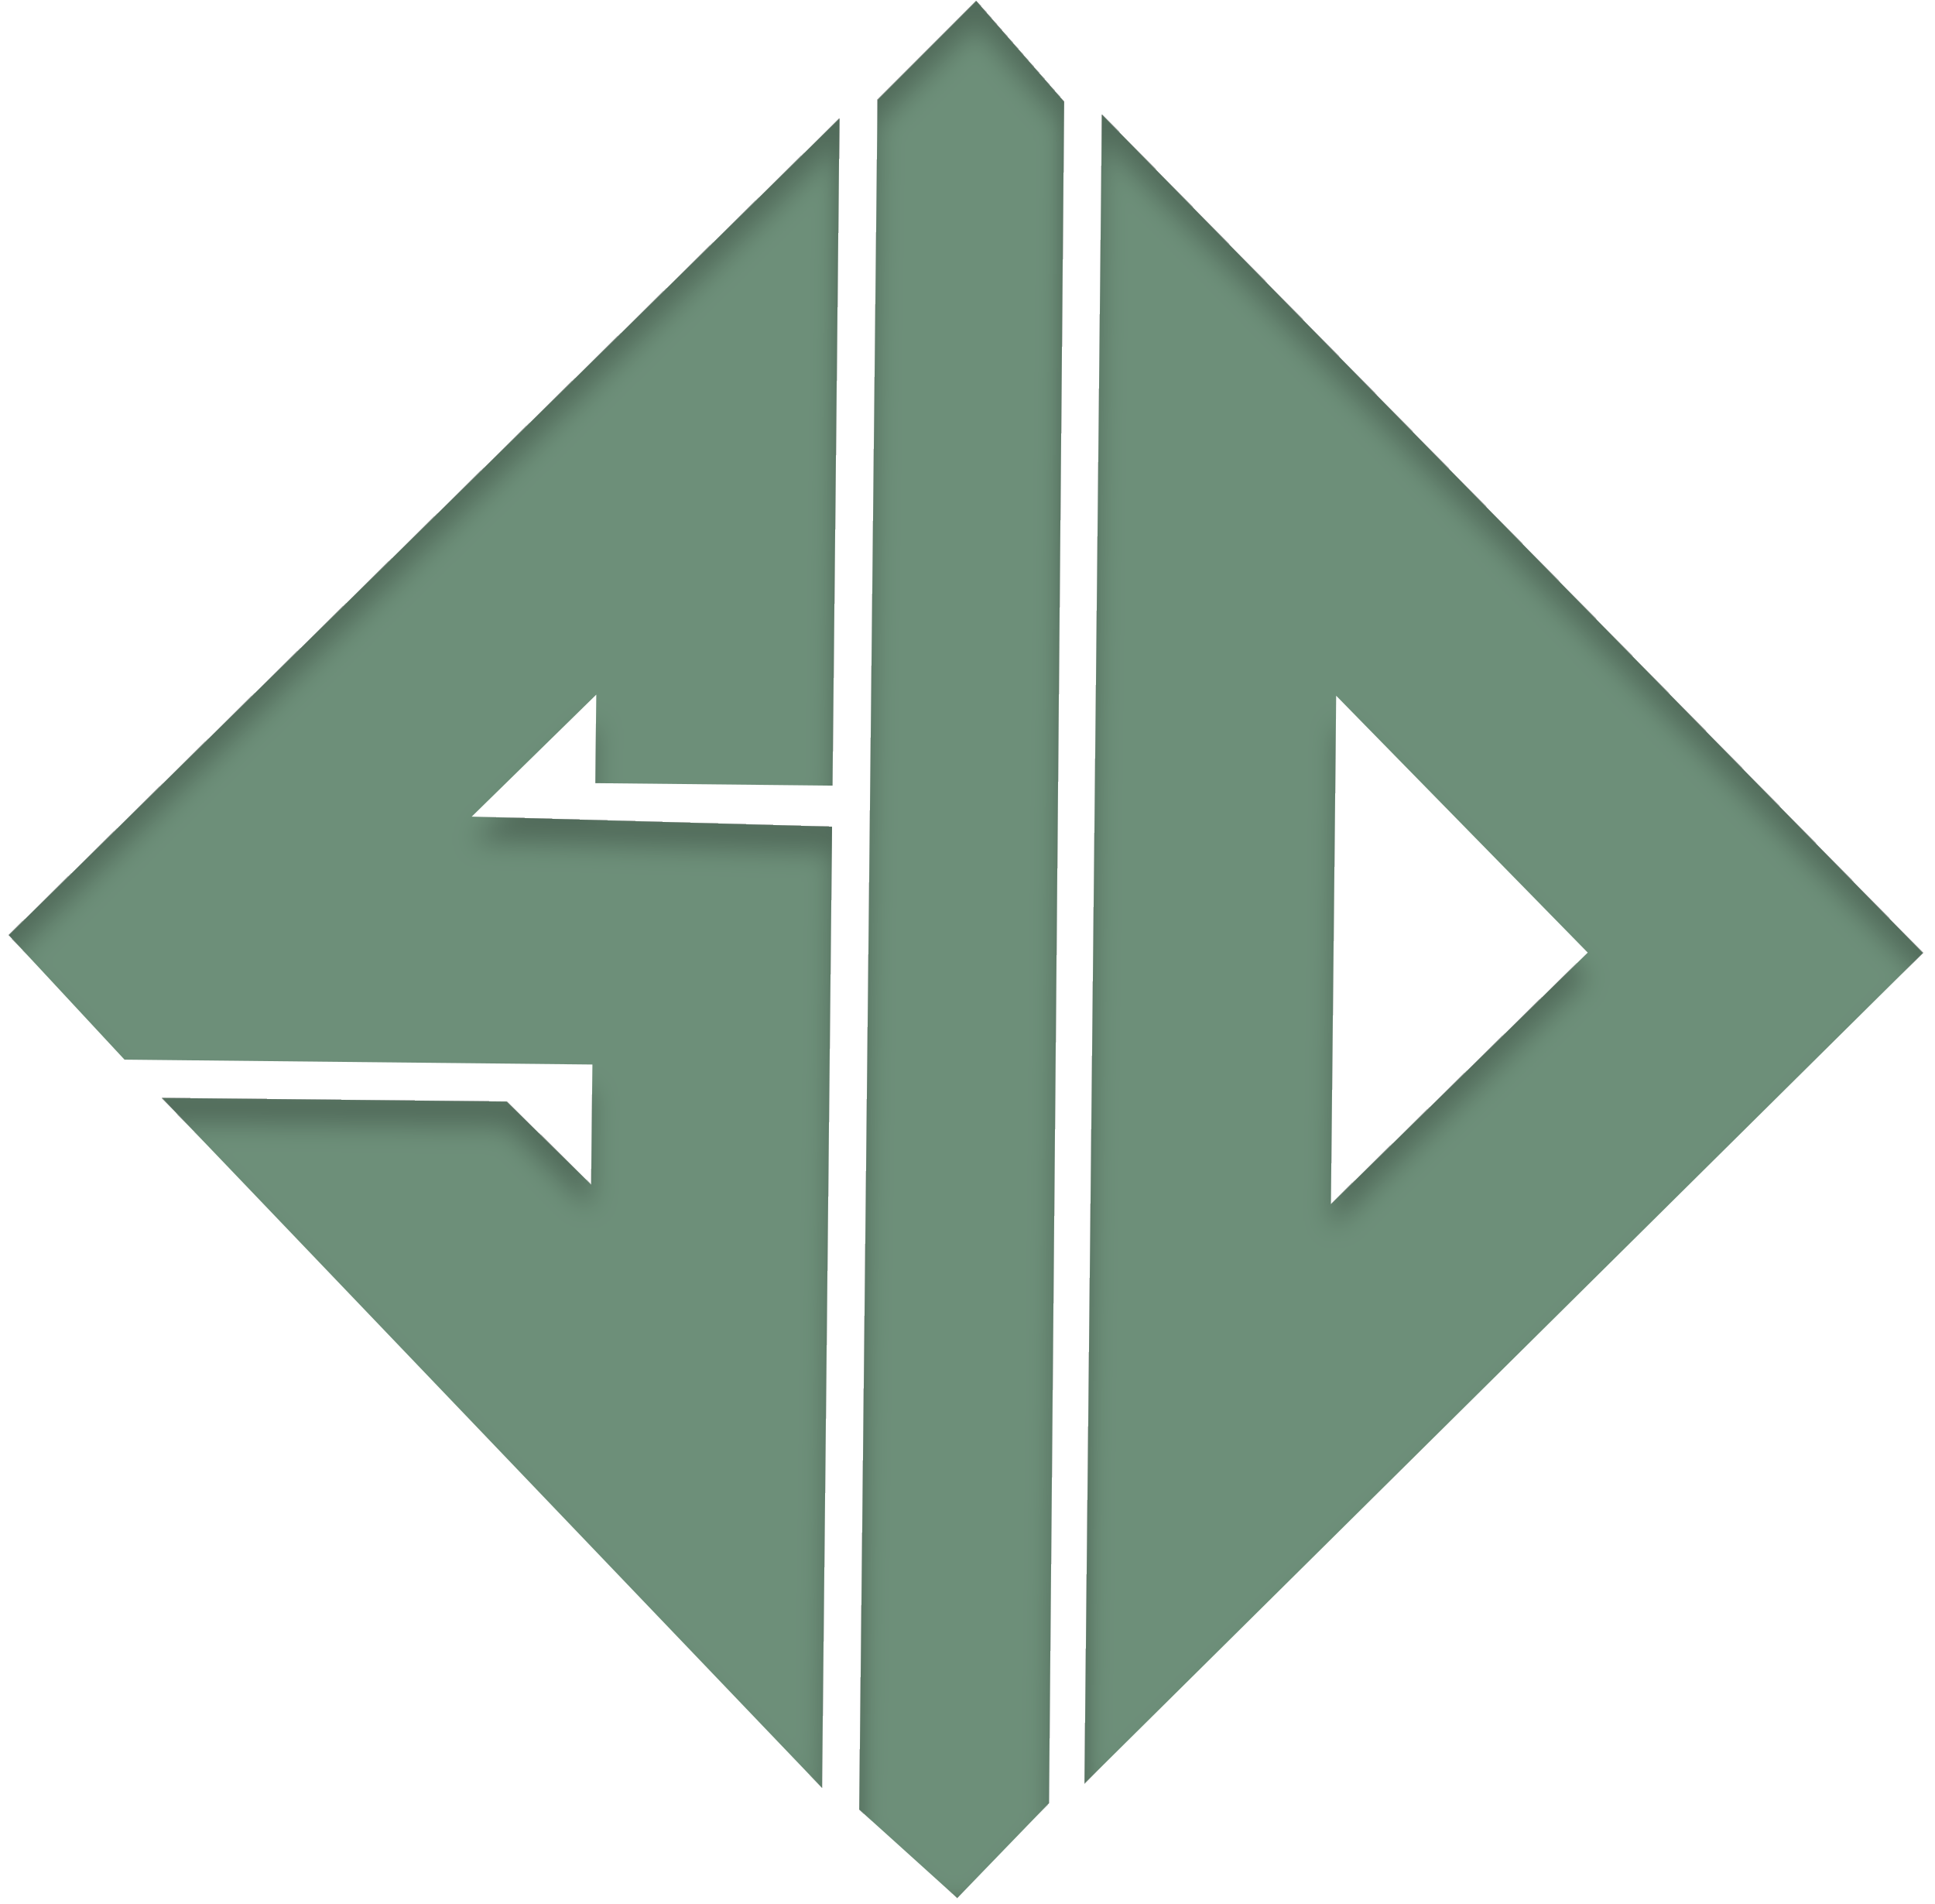
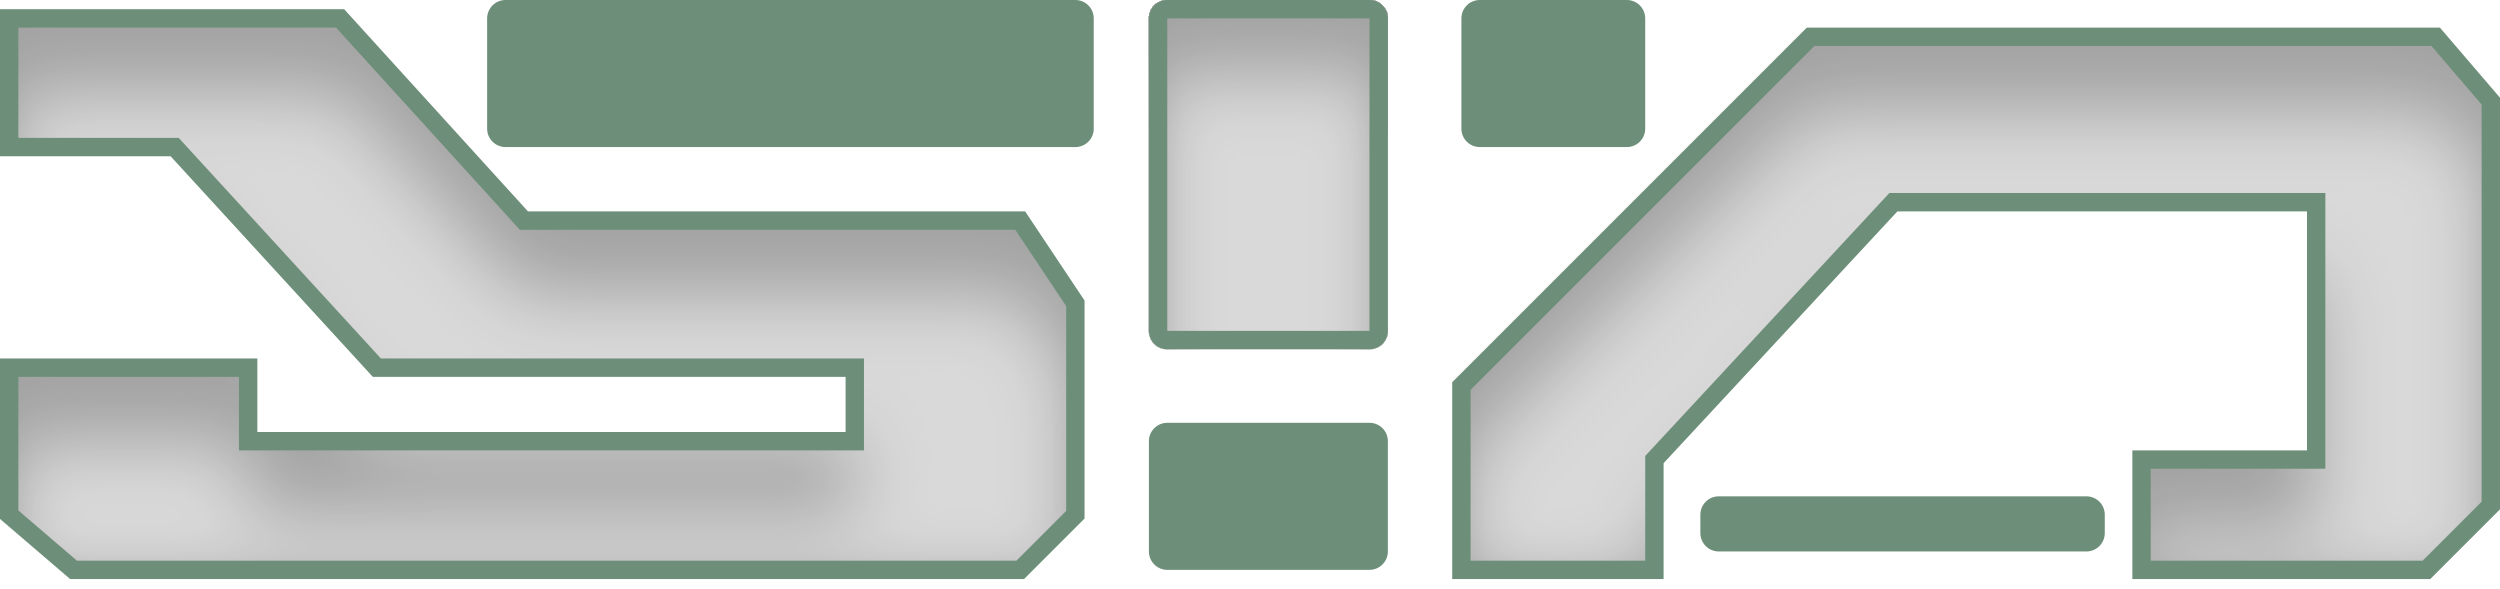
- <svg xmlns="http://www.w3.org/2000/svg" width="306" height="301" viewBox="0 0 306 301" fill="none">
-   <g filter="url(#filter0_i_509_70)">
-     <path d="M129.993 282.731L25.626 173.635L80.123 174.205L93.487 187.345L93.685 168.346L19.689 167.573L1.394 147.881L132.749 18.745L131.648 124.24L94.15 123.848L94.296 109.849L74.593 129.144L131.58 130.739L129.993 282.731Z" fill="#6D8F79" />
+ <svg xmlns="http://www.w3.org/2000/svg" width="136" height="32" viewBox="0 0 136 32" fill="none">
+   <g filter="url(#filter0_i_522_36)">
+     <path d="M0.5 8V1H18.5L28.5 12H55.5L58.5 16.5V28L55.5 31H4L0.5 28V20H13.5V24H46.5V20H20.5L9.5 8H0.5Z" fill="#D9D9D9" />
  </g>
-   <g filter="url(#filter1_i_509_70)">
-     <path d="M304.087 150.7L303.734 151.05L172.368 281.185L171.504 282.041L174.259 18.132L304.087 150.7ZM210.462 190.433L251.087 150.648L211.302 110.024L210.462 190.433Z" fill="#6D8F79" />
+   <path d="M0.5 8V1H18.5L28.5 12H55.5L58.5 16.5V28L55.5 31H4L0.5 28V20H13.5V24H46.5V20H20.5L9.5 8H0.5Z" stroke="#6D8F79" />
+   <rect x="26.5" width="33" height="8" rx="1" fill="#6D8F79" />
+   <rect x="62.5" y="23" width="13" height="8" rx="1" fill="#6D8F79" />
+   <rect x="79.5" width="10" height="8" rx="1" fill="#6D8F79" />
+   <g filter="url(#filter1_i_522_36)">
+     <rect x="62.5" width="13" height="19" rx="1" fill="#D9D9D9" />
  </g>
-   <g filter="url(#filter2_i_509_70)">
-     <path d="M151.384 300.162L135.884 286.162L138.78 15.787L154.384 0.162L168.278 16.095L165.884 285.162L151.384 300.162Z" fill="#6D8F79" />
+   <rect x="63" y="0.5" width="12" height="18" rx="0.5" stroke="#6D8F79" />
+   <rect x="92.5" y="27" width="22" height="3" rx="1" fill="#6D8F79" />
+   <g filter="url(#filter2_i_522_36)">
+     <path d="M79.5 21V31H90V30.5V25L103 11H126V25H116.5V31H132L135.5 27.5V5.5L132.5 2H98.5L79.5 21Z" fill="#D9D9D9" />
  </g>
+   <path d="M79.5 21V31H90V30.5V25L103 11H126V25H116.5V31H132L135.5 27.5V5.5L132.5 2H98.5L79.5 21Z" stroke="#6D8F79" />
  <defs>
-     <filter id="filter0_i_509_70" x="1.394" y="18.745" width="131.355" height="267.986" filterUnits="userSpaceOnUse" color-interpolation-filters="sRGB">
+     <filter id="filter0_i_522_36" x="0" y="0.5" width="59" height="35" filterUnits="userSpaceOnUse" color-interpolation-filters="sRGB">
      <feFlood flood-opacity="0" result="BackgroundImageFix" />
      <feBlend mode="normal" in="SourceGraphic" in2="BackgroundImageFix" result="shape" />
      <feColorMatrix in="SourceAlpha" type="matrix" values="0 0 0 0 0 0 0 0 0 0 0 0 0 0 0 0 0 0 127 0" result="hardAlpha" />
      <feOffset dy="4" />
      <feGaussianBlur stdDeviation="2" />
      <feComposite in2="hardAlpha" operator="arithmetic" k2="-1" k3="1" />
      <feColorMatrix type="matrix" values="0 0 0 0 0 0 0 0 0 0 0 0 0 0 0 0 0 0 0.25 0" />
-       <feBlend mode="normal" in2="shape" result="effect1_innerShadow_509_70" />
+       <feBlend mode="normal" in2="shape" result="effect1_innerShadow_522_36" />
    </filter>
-     <filter id="filter1_i_509_70" x="171.503" y="18.132" width="132.584" height="267.909" filterUnits="userSpaceOnUse" color-interpolation-filters="sRGB">
+     <filter id="filter1_i_522_36" x="62.5" y="0" width="13" height="23" filterUnits="userSpaceOnUse" color-interpolation-filters="sRGB">
      <feFlood flood-opacity="0" result="BackgroundImageFix" />
      <feBlend mode="normal" in="SourceGraphic" in2="BackgroundImageFix" result="shape" />
      <feColorMatrix in="SourceAlpha" type="matrix" values="0 0 0 0 0 0 0 0 0 0 0 0 0 0 0 0 0 0 127 0" result="hardAlpha" />
      <feOffset dy="4" />
      <feGaussianBlur stdDeviation="2" />
      <feComposite in2="hardAlpha" operator="arithmetic" k2="-1" k3="1" />
      <feColorMatrix type="matrix" values="0 0 0 0 0 0 0 0 0 0 0 0 0 0 0 0 0 0 0.25 0" />
-       <feBlend mode="normal" in2="shape" result="effect1_innerShadow_509_70" />
+       <feBlend mode="normal" in2="shape" result="effect1_innerShadow_522_36" />
    </filter>
-     <filter id="filter2_i_509_70" x="135.884" y="0.162" width="32.395" height="304" filterUnits="userSpaceOnUse" color-interpolation-filters="sRGB">
+     <filter id="filter2_i_522_36" x="79" y="1.5" width="57" height="34" filterUnits="userSpaceOnUse" color-interpolation-filters="sRGB">
      <feFlood flood-opacity="0" result="BackgroundImageFix" />
      <feBlend mode="normal" in="SourceGraphic" in2="BackgroundImageFix" result="shape" />
      <feColorMatrix in="SourceAlpha" type="matrix" values="0 0 0 0 0 0 0 0 0 0 0 0 0 0 0 0 0 0 127 0" result="hardAlpha" />
      <feOffset dy="4" />
      <feGaussianBlur stdDeviation="2" />
      <feComposite in2="hardAlpha" operator="arithmetic" k2="-1" k3="1" />
      <feColorMatrix type="matrix" values="0 0 0 0 0 0 0 0 0 0 0 0 0 0 0 0 0 0 0.25 0" />
-       <feBlend mode="normal" in2="shape" result="effect1_innerShadow_509_70" />
+       <feBlend mode="normal" in2="shape" result="effect1_innerShadow_522_36" />
    </filter>
  </defs>
</svg>
